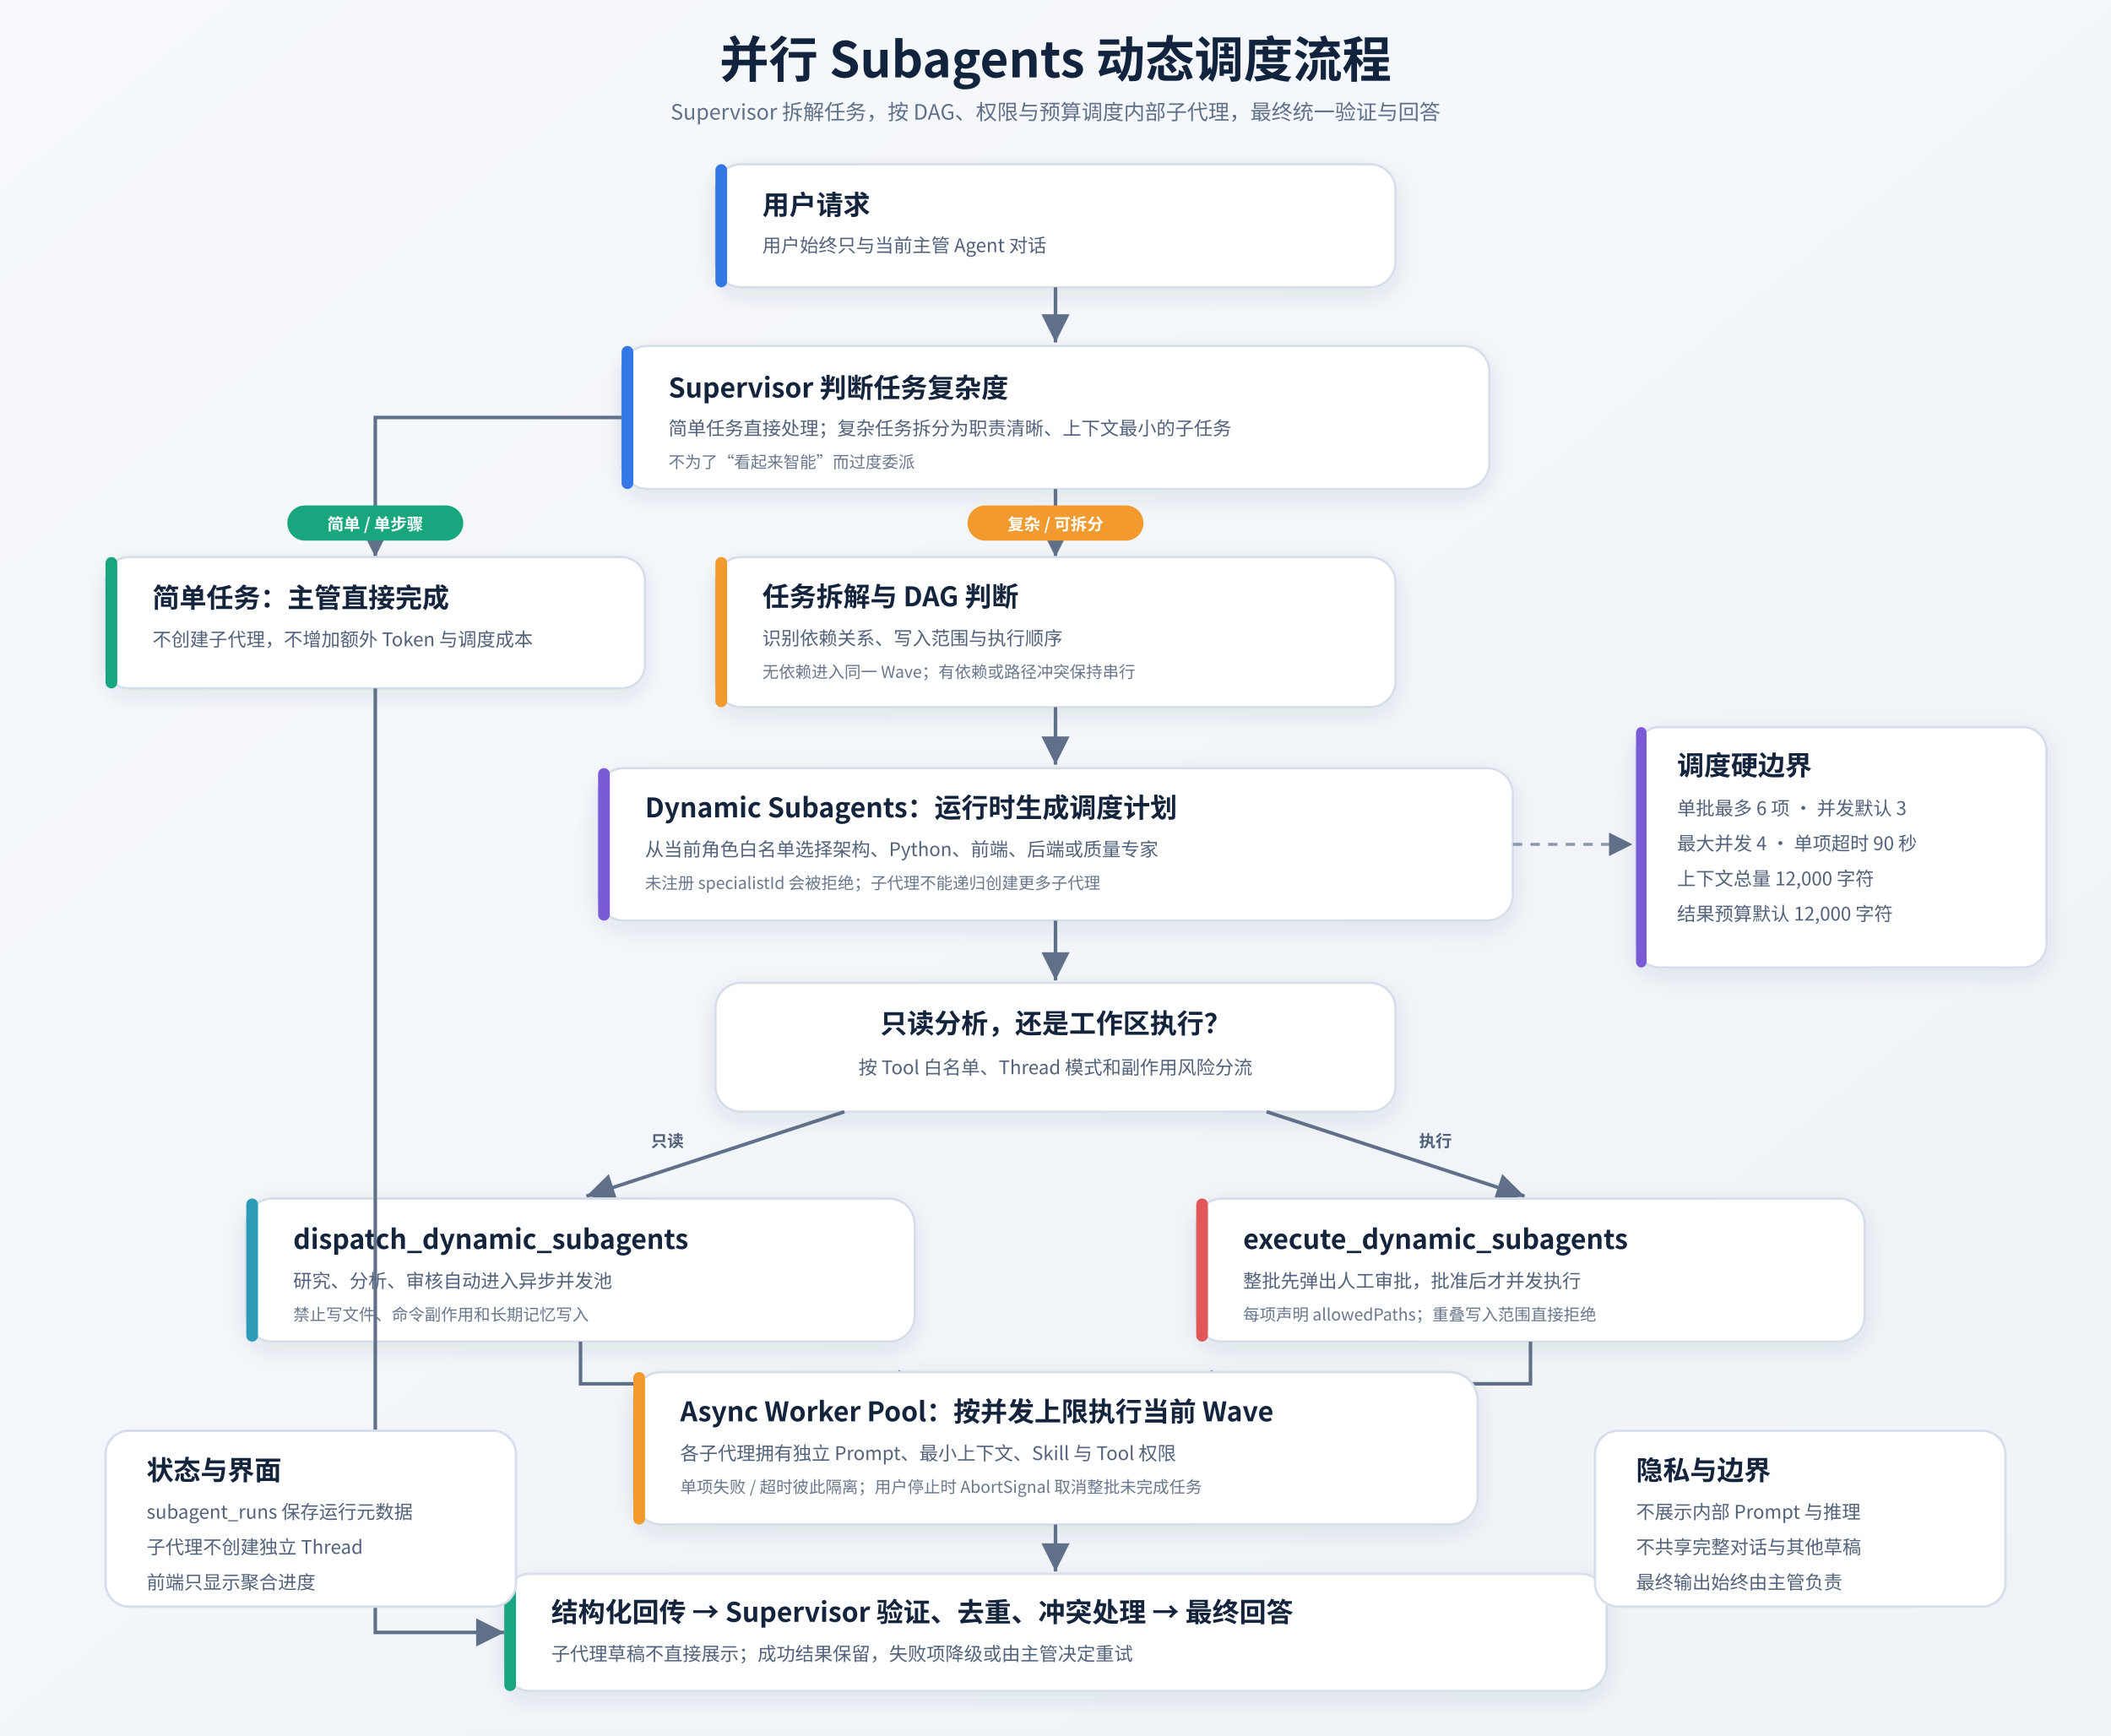
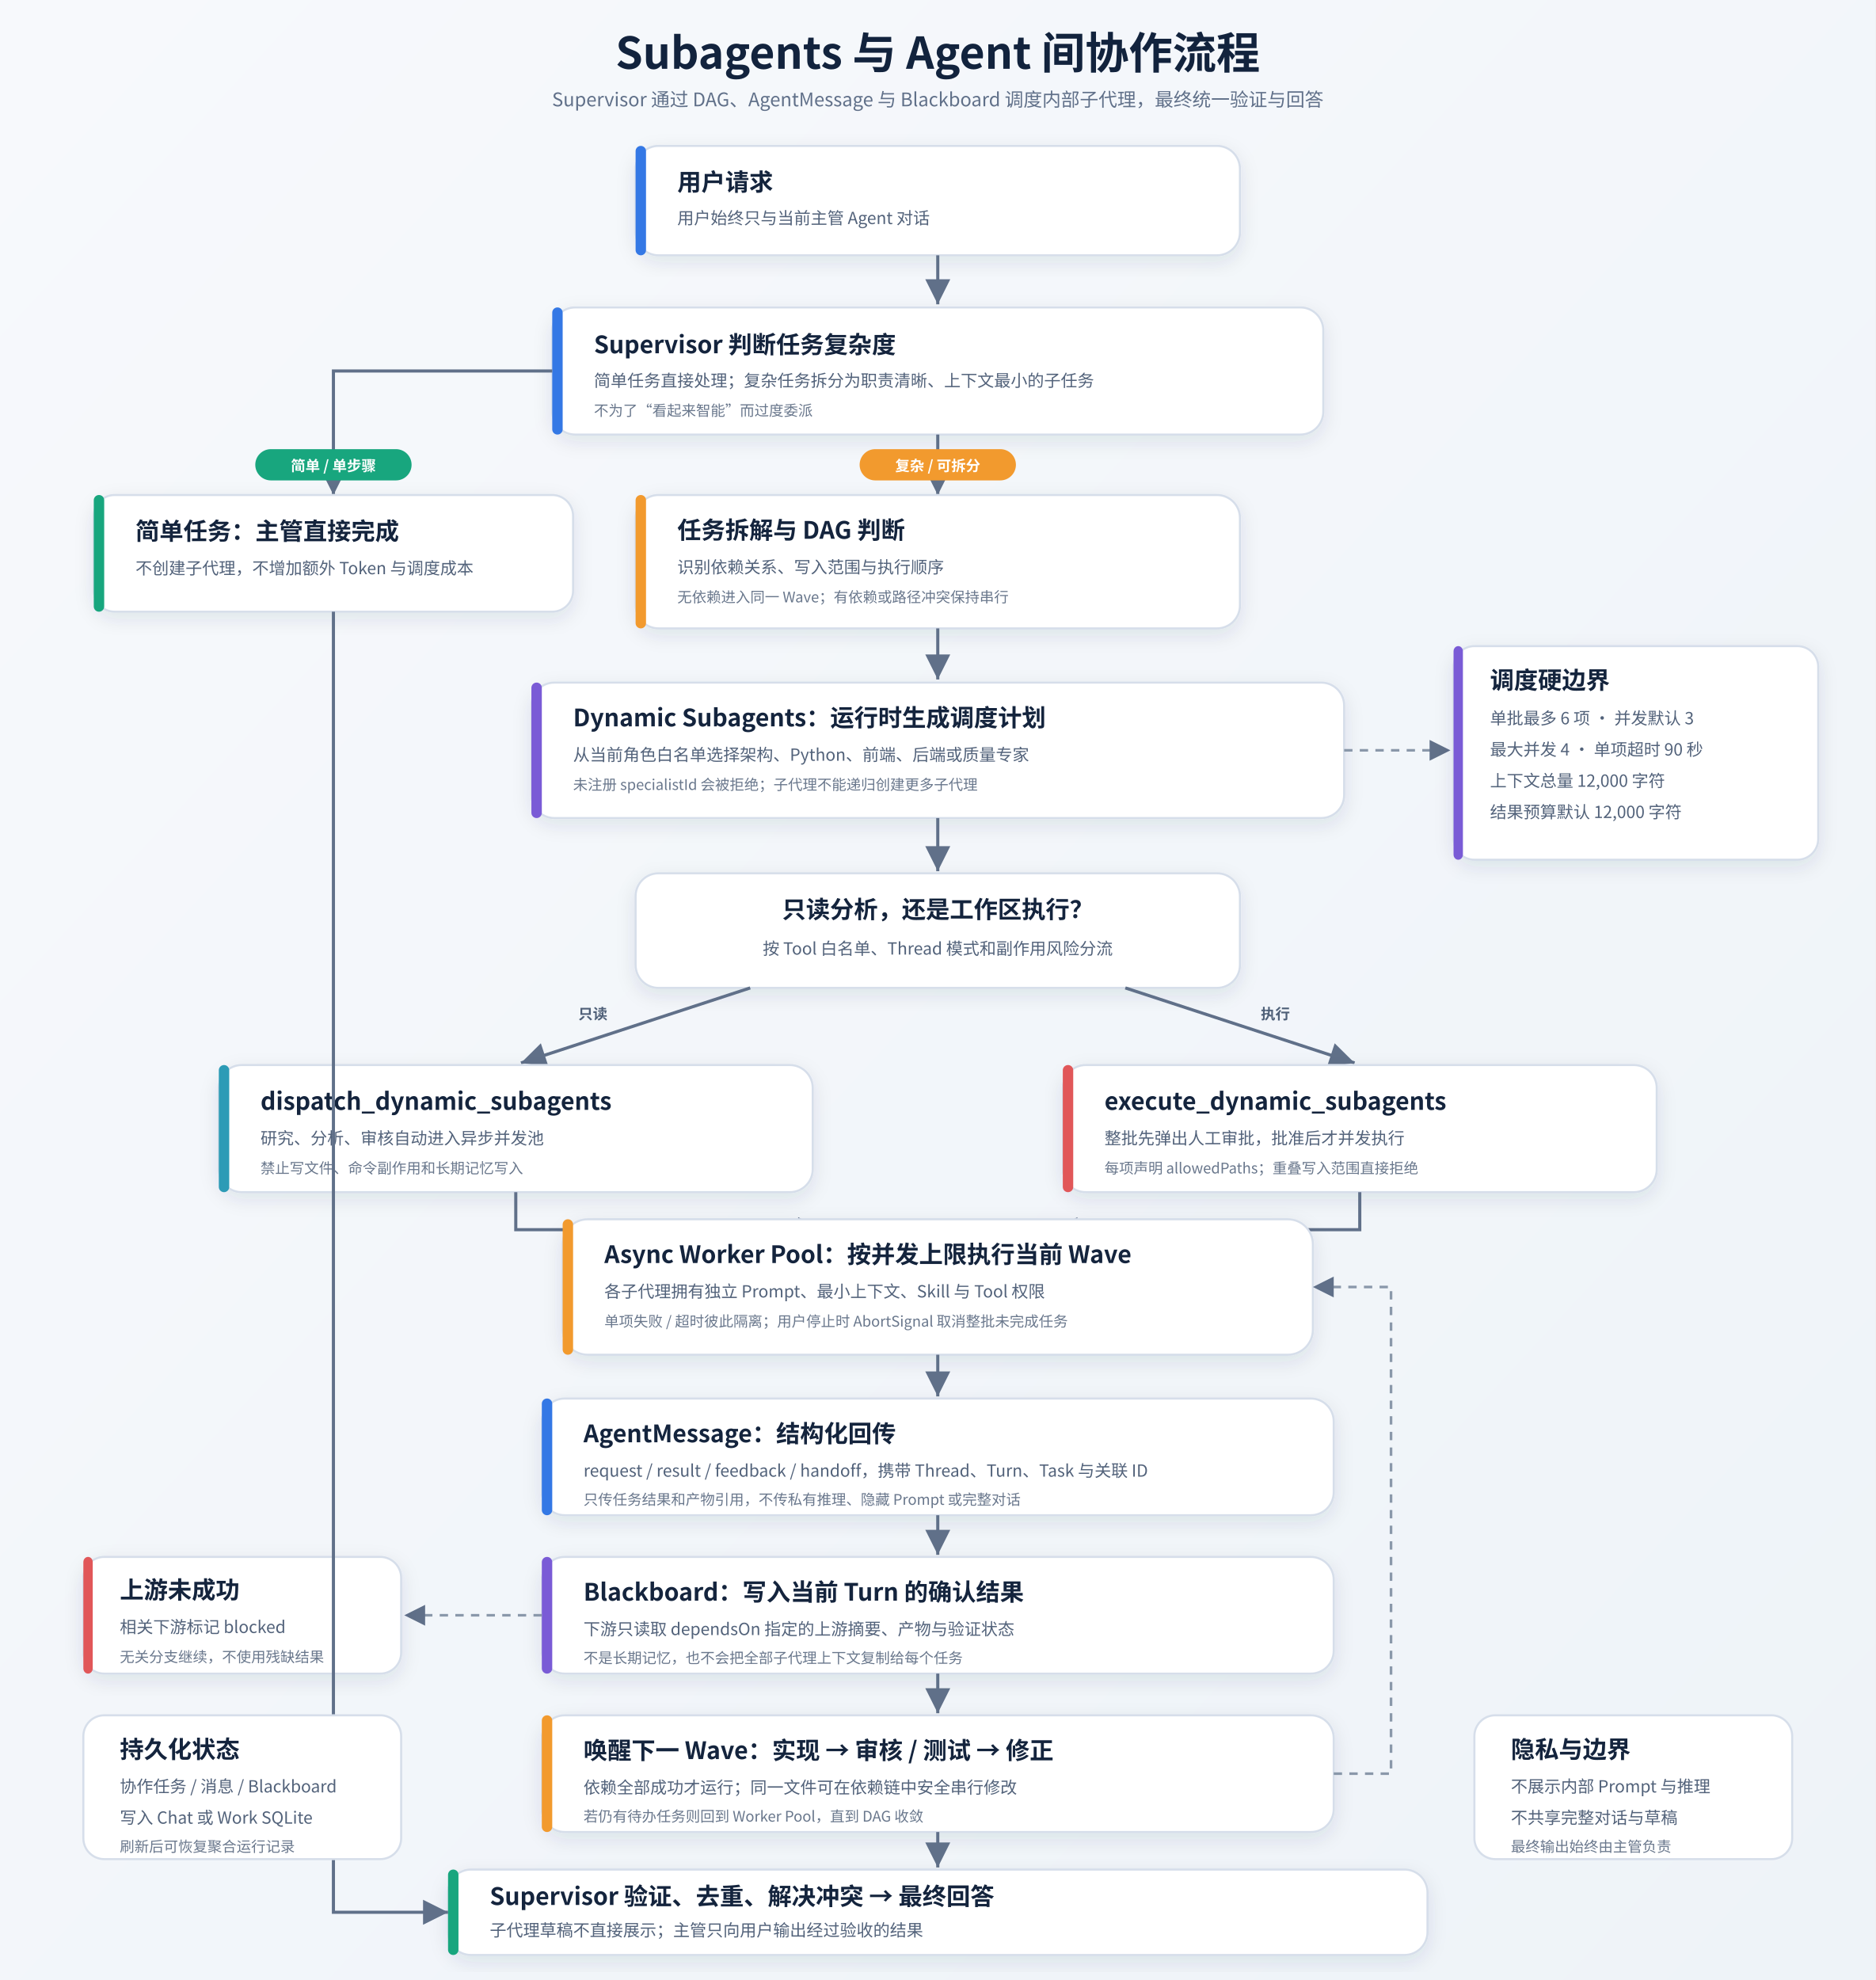
- <svg xmlns="http://www.w3.org/2000/svg" width="1800" height="1480" viewBox="0 0 1800 1480">
+ <svg xmlns="http://www.w3.org/2000/svg" width="1800" height="1900" viewBox="0 0 1800 1900">
  <defs>
    <linearGradient id="bg" x1="0" y1="0" x2="1" y2="1">
      <stop offset="0" stop-color="#f7f9fc" />
      <stop offset="1" stop-color="#eef3f8" />
    </linearGradient>
    <filter id="shadow" x="-20%" y="-20%" width="140%" height="140%">
      <feDropShadow dx="0" dy="6" stdDeviation="9" flood-color="#23324a" flood-opacity="0.10" />
    </filter>
    <marker id="arrow" markerWidth="10" markerHeight="10" refX="8" refY="4" orient="auto" markerUnits="strokeWidth">
      <path d="M0,0 L8,4 L0,8 Z" fill="#607089" />
    </marker>
    <style>
      .title { font: 700 42px "Microsoft YaHei", "Noto Sans CJK SC", sans-serif; fill: #12233d; }
      .subtitle { font: 400 18px "Microsoft YaHei", "Noto Sans CJK SC", sans-serif; fill: #607089; }
      .node-title { font: 700 23px "Microsoft YaHei", "Noto Sans CJK SC", sans-serif; fill: #14243d; }
      .node-text { font: 400 16px "Microsoft YaHei", "Noto Sans CJK SC", sans-serif; fill: #52627a; }
      .small { font: 400 14px "Microsoft YaHei", "Noto Sans CJK SC", sans-serif; fill: #69778c; }
      .badge { font: 700 14px "Microsoft YaHei", "Noto Sans CJK SC", sans-serif; fill: #ffffff; }
      .edge-label { font: 600 14px "Microsoft YaHei", "Noto Sans CJK SC", sans-serif; fill: #4f6078; }
      .card { fill: #ffffff; stroke: #d6deea; stroke-width: 2; filter: url(#shadow); }
      .edge { fill: none; stroke: #607089; stroke-width: 3; marker-end: url(#arrow); }
      .edge-dashed { fill: none; stroke: #8a98aa; stroke-width: 2.5; stroke-dasharray: 8 7; marker-end: url(#arrow); }
    </style>
  </defs>
-   <rect width="1800" height="1480" fill="url(#bg)" />
-   <text x="900" y="66" text-anchor="middle" class="title">并行 Subagents 动态调度流程</text>
-   <text x="900" y="102" text-anchor="middle" class="subtitle">Supervisor 拆解任务，按 DAG、权限与预算调度内部子代理，最终统一验证与回答</text>
+   <rect width="1800" height="1900" fill="url(#bg)" />
+   <text x="900" y="66" text-anchor="middle" class="title">Subagents 与 Agent 间协作流程</text>
+   <text x="900" y="102" text-anchor="middle" class="subtitle">Supervisor 通过 DAG、AgentMessage 与 Blackboard 调度内部子代理，最终统一验证与回答</text>
  <rect x="610" y="140" width="580" height="105" rx="22" class="card" />
  <rect x="610" y="140" width="10" height="105" rx="5" fill="#3478e5" />
  <text x="650" y="183" class="node-title">用户请求</text>
  <text x="650" y="215" class="node-text">用户始终只与当前主管 Agent 对话</text>
  <path d="M900 245 L900 292" class="edge" />
  <rect x="530" y="295" width="740" height="122" rx="22" class="card" />
  <rect x="530" y="295" width="10" height="122" rx="5" fill="#3478e5" />
  <text x="570" y="339" class="node-title">Supervisor 判断任务复杂度</text>
  <text x="570" y="371" class="node-text">简单任务直接处理；复杂任务拆分为职责清晰、上下文最小的子任务</text>
  <text x="570" y="399" class="small">不为了“看起来智能”而过度委派</text>
  <path d="M530 356 L320 356 L320 475" class="edge" />
  <rect x="90" y="475" width="460" height="112" rx="20" class="card" />
  <rect x="90" y="475" width="10" height="112" rx="5" fill="#18a67e" />
  <text x="130" y="518" class="node-title">简单任务：主管直接完成</text>
  <text x="130" y="551" class="node-text">不创建子代理，不增加额外 Token 与调度成本</text>
  <rect x="245" y="431" width="150" height="30" rx="15" fill="#18a67e" />
  <text x="320" y="452" text-anchor="middle" class="badge">简单 / 单步骤</text>
  <path d="M900 417 L900 475" class="edge" />
  <rect x="610" y="475" width="580" height="128" rx="22" class="card" />
  <rect x="610" y="475" width="10" height="128" rx="5" fill="#f29a2e" />
  <text x="650" y="517" class="node-title">任务拆解与 DAG 判断</text>
  <text x="650" y="550" class="node-text">识别依赖关系、写入范围与执行顺序</text>
  <text x="650" y="578" class="small">无依赖进入同一 Wave；有依赖或路径冲突保持串行</text>
  <rect x="825" y="431" width="150" height="30" rx="15" fill="#f29a2e" />
  <text x="900" y="452" text-anchor="middle" class="badge">复杂 / 可拆分</text>
  <path d="M900 603 L900 652" class="edge" />
  <rect x="510" y="655" width="780" height="130" rx="22" class="card" />
  <rect x="510" y="655" width="10" height="130" rx="5" fill="#7a5bd6" />
  <text x="550" y="697" class="node-title">Dynamic Subagents：运行时生成调度计划</text>
  <text x="550" y="730" class="node-text">从当前角色白名单选择架构、Python、前端、后端或质量专家</text>
  <text x="550" y="758" class="small">未注册 specialistId 会被拒绝；子代理不能递归创建更多子代理</text>
  <path d="M1290 720 L1392 720" class="edge-dashed" />
  <rect x="1395" y="620" width="350" height="205" rx="20" class="card" />
  <rect x="1395" y="620" width="9" height="205" rx="5" fill="#7a5bd6" />
  <text x="1430" y="661" class="node-title">调度硬边界</text>
  <text x="1430" y="695" class="node-text">单批最多 6 项 · 并发默认 3</text>
  <text x="1430" y="725" class="node-text">最大并发 4 · 单项超时 90 秒</text>
  <text x="1430" y="755" class="node-text">上下文总量 12,000 字符</text>
  <text x="1430" y="785" class="node-text">结果预算默认 12,000 字符</text>
  <path d="M900 785 L900 836" class="edge" />
  <rect x="610" y="838" width="580" height="110" rx="22" class="card" />
  <text x="900" y="881" text-anchor="middle" class="node-title">只读分析，还是工作区执行？</text>
  <text x="900" y="916" text-anchor="middle" class="node-text">按 Tool 白名单、Thread 模式和副作用风险分流</text>
  <path d="M720 948 L500 1020" class="edge" />
  <text x="555" y="978" class="edge-label">只读</text>
  <rect x="210" y="1022" width="570" height="122" rx="22" class="card" />
  <rect x="210" y="1022" width="10" height="122" rx="5" fill="#2c9bb6" />
  <text x="250" y="1065" class="node-title">dispatch_dynamic_subagents</text>
  <text x="250" y="1098" class="node-text">研究、分析、审核自动进入异步并发池</text>
  <text x="250" y="1126" class="small">禁止写文件、命令副作用和长期记忆写入</text>
  <path d="M1080 948 L1300 1020" class="edge" />
  <text x="1210" y="978" class="edge-label">执行</text>
  <rect x="1020" y="1022" width="570" height="122" rx="22" class="card" />
  <rect x="1020" y="1022" width="10" height="122" rx="5" fill="#e15759" />
  <text x="1060" y="1065" class="node-title">execute_dynamic_subagents</text>
  <text x="1060" y="1098" class="node-text">整批先弹出人工审批，批准后才并发执行</text>
  <text x="1060" y="1126" class="small">每项声明 allowedPaths；重叠写入范围直接拒绝</text>
  <path d="M495 1144 L495 1180 L790 1180" class="edge" />
  <path d="M1305 1144 L1305 1180 L1010 1180" class="edge" />
  <rect x="540" y="1170" width="720" height="130" rx="24" class="card" />
  <rect x="540" y="1170" width="10" height="130" rx="5" fill="#f29a2e" />
  <text x="580" y="1212" class="node-title">Async Worker Pool：按并发上限执行当前 Wave</text>
  <text x="580" y="1245" class="node-text">各子代理拥有独立 Prompt、最小上下文、Skill 与 Tool 权限</text>
  <text x="580" y="1273" class="small">单项失败 / 超时彼此隔离；用户停止时 AbortSignal 取消整批未完成任务</text>
  <path d="M900 1300 L900 1340" class="edge" />
-   <rect x="430" y="1342" width="940" height="100" rx="22" class="card" />
-   <rect x="430" y="1342" width="10" height="100" rx="5" fill="#18a67e" />
-   <text x="470" y="1383" class="node-title">结构化回传 → Supervisor 验证、去重、冲突处理 → 最终回答</text>
-   <text x="470" y="1416" class="node-text">子代理草稿不直接展示；成功结果保留，失败项降级或由主管决定重试</text>
-   <path d="M320 587 L320 1392 L430 1392" class="edge" />
-   <rect x="90" y="1220" width="350" height="150" rx="20" fill="#ffffff" stroke="#d6deea" stroke-width="2" />
-   <text x="125" y="1262" class="node-title">状态与界面</text>
-   <text x="125" y="1295" class="node-text">subagent_runs 保存运行元数据</text>
-   <text x="125" y="1325" class="node-text">子代理不创建独立 Thread</text>
-   <text x="125" y="1355" class="node-text">前端只显示聚合进度</text>
-   <rect x="1360" y="1220" width="350" height="150" rx="20" fill="#ffffff" stroke="#d6deea" stroke-width="2" />
-   <text x="1395" y="1262" class="node-title">隐私与边界</text>
-   <text x="1395" y="1295" class="node-text">不展示内部 Prompt 与推理</text>
-   <text x="1395" y="1325" class="node-text">不共享完整对话与其他草稿</text>
-   <text x="1395" y="1355" class="node-text">最终输出始终由主管负责</text>
+   <rect x="520" y="1342" width="760" height="112" rx="22" class="card" />
+   <rect x="520" y="1342" width="10" height="112" rx="5" fill="#3478e5" />
+   <text x="560" y="1384" class="node-title">AgentMessage：结构化回传</text>
+   <text x="560" y="1417" class="node-text">request / result / feedback / handoff，携带 Thread、Turn、Task 与关联 ID</text>
+   <text x="560" y="1444" class="small">只传任务结果和产物引用，不传私有推理、隐藏 Prompt 或完整对话</text>
+   <path d="M900 1454 L900 1492" class="edge" />
+   <rect x="520" y="1494" width="760" height="112" rx="22" class="card" />
+   <rect x="520" y="1494" width="10" height="112" rx="5" fill="#7a5bd6" />
+   <text x="560" y="1536" class="node-title">Blackboard：写入当前 Turn 的确认结果</text>
+   <text x="560" y="1569" class="node-text">下游只读取 dependsOn 指定的上游摘要、产物与验证状态</text>
+   <text x="560" y="1596" class="small">不是长期记忆，也不会把全部子代理上下文复制给每个任务</text>
+   <path d="M520 1550 L388 1550" class="edge-dashed" />
+   <rect x="80" y="1494" width="305" height="112" rx="20" class="card" />
+   <rect x="80" y="1494" width="9" height="112" rx="5" fill="#e15759" />
+   <text x="115" y="1534" class="node-title">上游未成功</text>
+   <text x="115" y="1567" class="node-text">相关下游标记 blocked</text>
+   <text x="115" y="1595" class="small">无关分支继续，不使用残缺结果</text>
+   <path d="M900 1606 L900 1644" class="edge" />
+   <rect x="520" y="1646" width="760" height="112" rx="22" class="card" />
+   <rect x="520" y="1646" width="10" height="112" rx="5" fill="#f29a2e" />
+   <text x="560" y="1688" class="node-title">唤醒下一 Wave：实现 → 审核 / 测试 → 修正</text>
+   <text x="560" y="1721" class="node-text">依赖全部成功才运行；同一文件可在依赖链中安全串行修改</text>
+   <text x="560" y="1748" class="small">若仍有待办任务则回到 Worker Pool，直到 DAG 收敛</text>
+   <path d="M1280 1702 L1335 1702 L1335 1235 L1260 1235" class="edge-dashed" />
+   <path d="M900 1758 L900 1792" class="edge" />
+   <rect x="430" y="1794" width="940" height="82" rx="22" class="card" />
+   <rect x="430" y="1794" width="10" height="82" rx="5" fill="#18a67e" />
+   <text x="470" y="1828" class="node-title">Supervisor 验证、去重、解决冲突 → 最终回答</text>
+   <text x="470" y="1858" class="node-text">子代理草稿不直接展示；主管只向用户输出经过验收的结果</text>
+   <path d="M320 587 L320 1835 L430 1835" class="edge" />
+   <rect x="80" y="1646" width="305" height="138" rx="20" fill="#ffffff" stroke="#d6deea" stroke-width="2" />
+   <text x="115" y="1687" class="node-title">持久化状态</text>
+   <text x="115" y="1720" class="node-text">协作任务 / 消息 / Blackboard</text>
+   <text x="115" y="1750" class="node-text">写入 Chat 或 Work SQLite</text>
+   <text x="115" y="1777" class="small">刷新后可恢复聚合运行记录</text>
+   <rect x="1415" y="1646" width="305" height="138" rx="20" fill="#ffffff" stroke="#d6deea" stroke-width="2" />
+   <text x="1450" y="1687" class="node-title">隐私与边界</text>
+   <text x="1450" y="1720" class="node-text">不展示内部 Prompt 与推理</text>
+   <text x="1450" y="1750" class="node-text">不共享完整对话与草稿</text>
+   <text x="1450" y="1777" class="small">最终输出始终由主管负责</text>
</svg>
